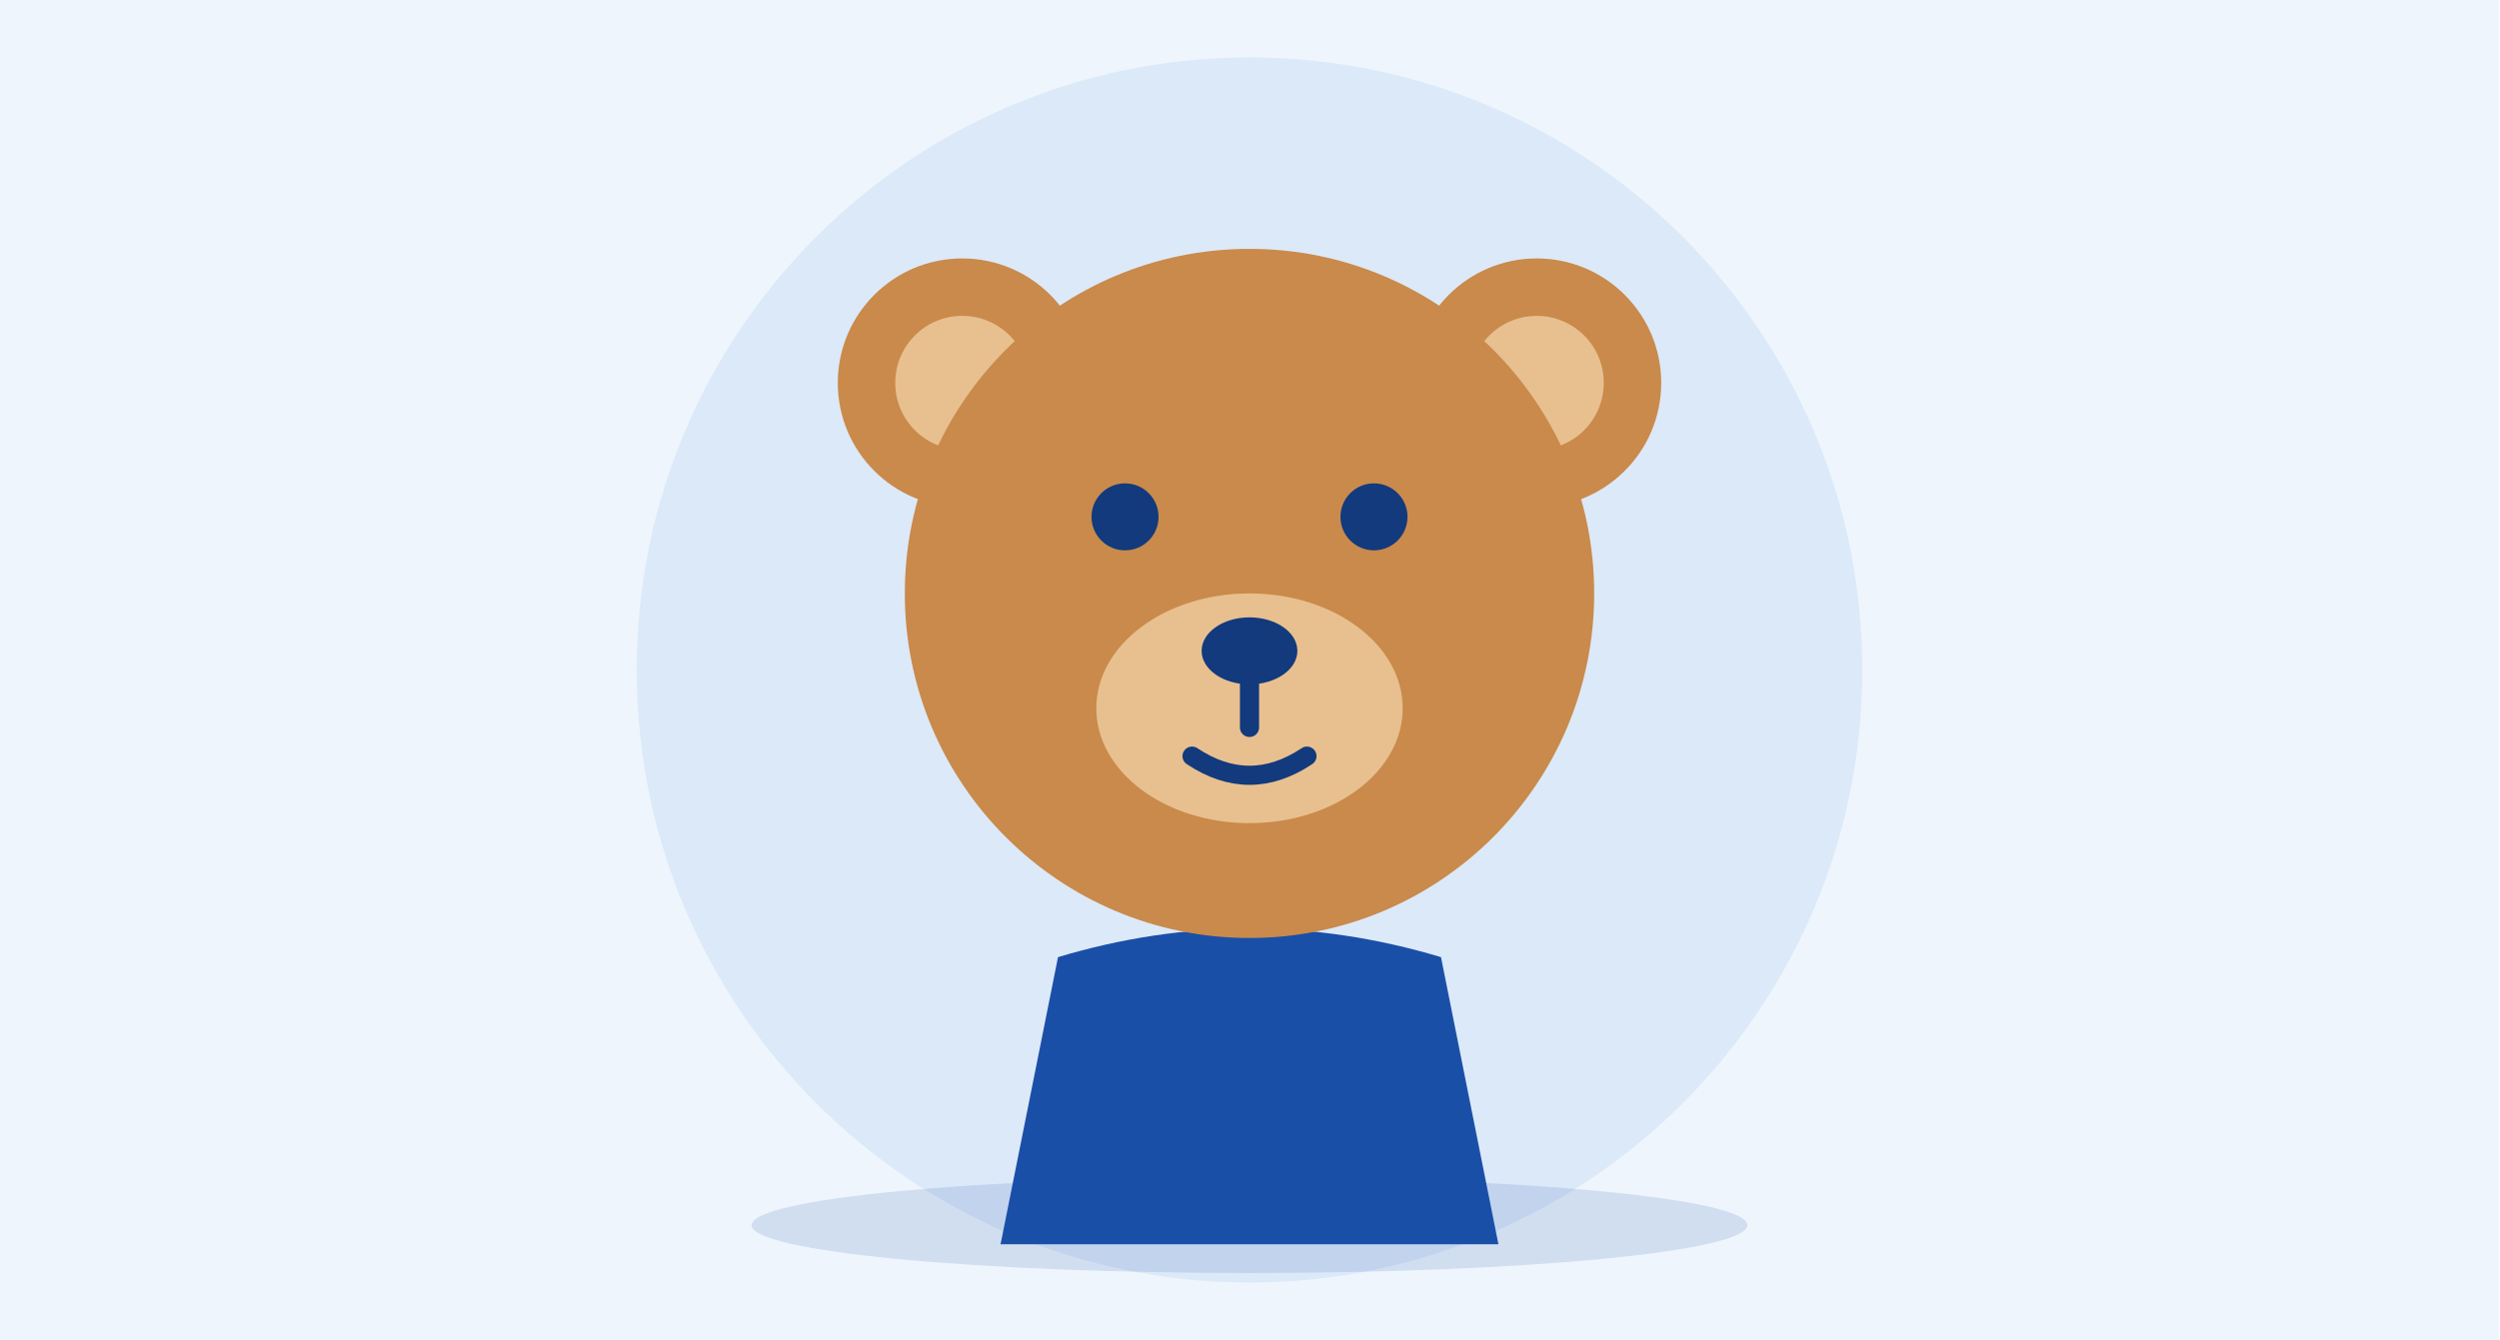
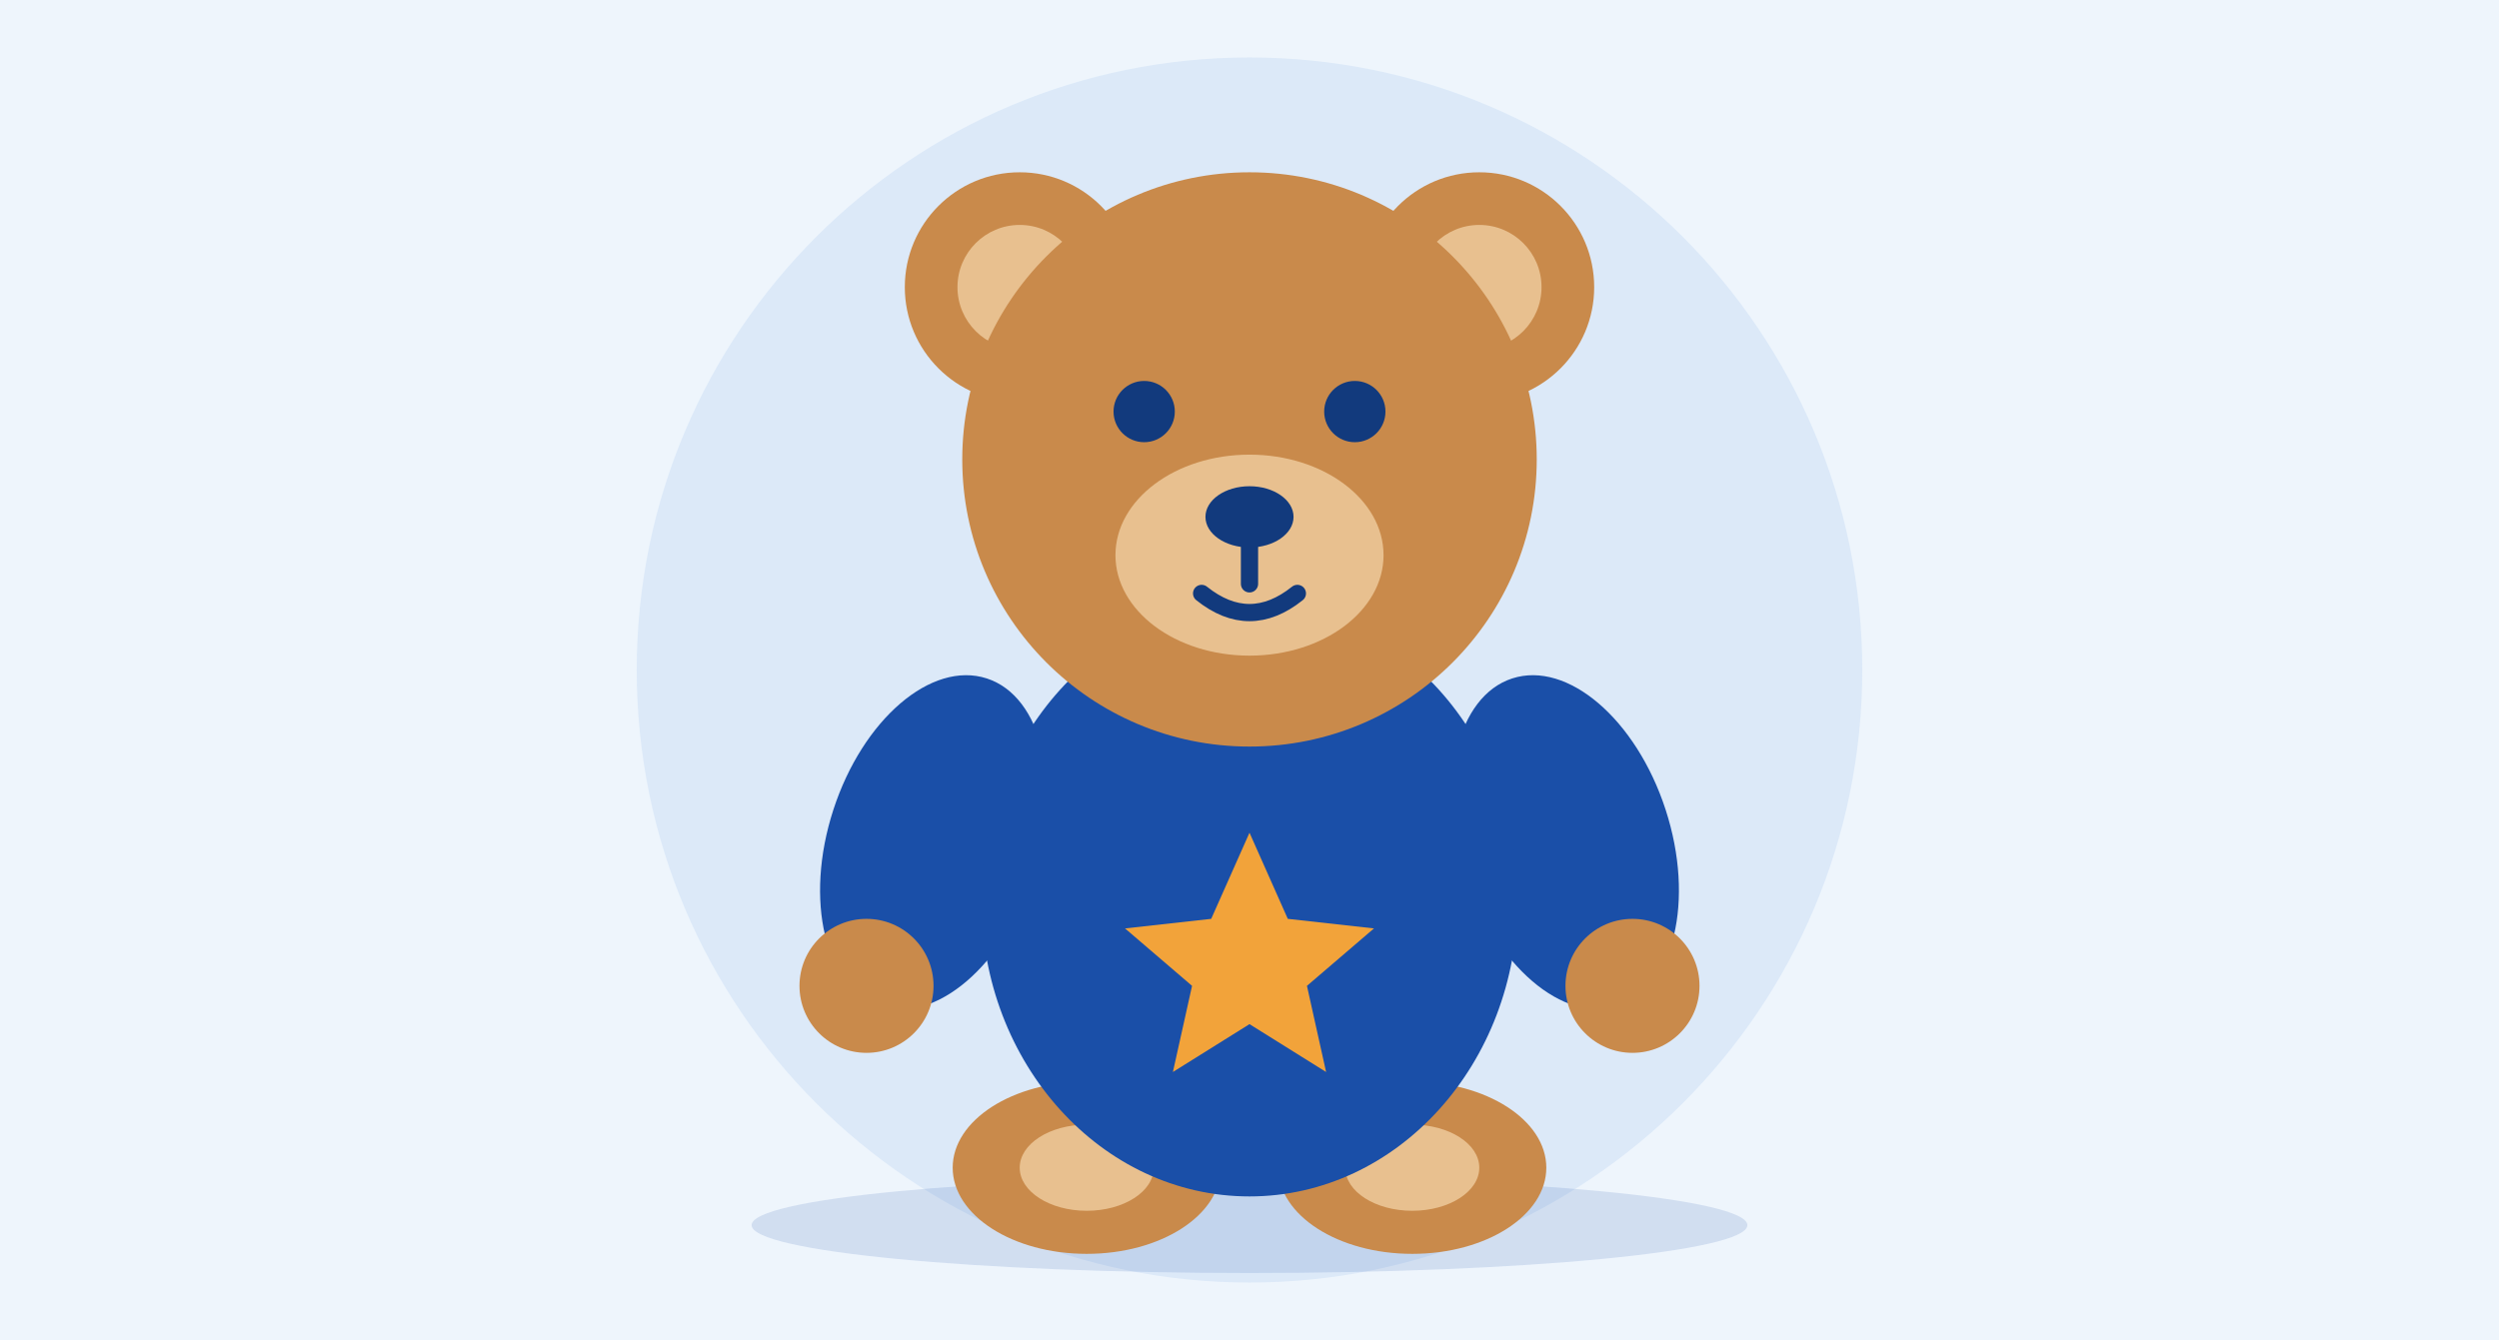
<svg xmlns="http://www.w3.org/2000/svg" viewBox="0 28 261 140" width="261" height="140">
  <rect y="28" width="261" height="140" fill="#eef5fc" />
  <circle cx="130.5" cy="98" r="64" fill="#dce9f8" />
  <ellipse cx="130.5" cy="156" rx="52" ry="5" fill="#1a4fa8" opacity=".14" />
  <g transform="translate(130.5 98)">
-     <path d="M-26,60 L-20,30 Q0,24 20,30 L26,60 Z" fill="#1a4fa8" />
-     <circle cx="-30" cy="-30" r="13" fill="#c98a4b" />
-     <circle cx="30" cy="-30" r="13" fill="#c98a4b" />
-     <circle cx="-30" cy="-30" r="7" fill="#e8c08f" />
-     <circle cx="30" cy="-30" r="7" fill="#e8c08f" />
-     <circle cx="0" cy="-8" r="36" fill="#c98a4b" />
-     <ellipse cx="0" cy="4" rx="16" ry="12" fill="#e8c08f" />
-     <ellipse cx="0" cy="-2" rx="5" ry="3.5" fill="#123a7d" />
-     <circle cx="-13" cy="-16" r="3.5" fill="#123a7d" />
-     <circle cx="13" cy="-16" r="3.5" fill="#123a7d" />
-     <path d="M0,0 V6 M-6,9 Q0,13 6,9" fill="none" stroke="#123a7d" stroke-width="2" stroke-linecap="round" />
+     <ellipse cx="-17" cy="52" rx="14" ry="9" fill="#c98a4b" />
+     <ellipse cx="17" cy="52" rx="14" ry="9" fill="#c98a4b" />
+     <ellipse cx="-17" cy="52" rx="7" ry="4.5" fill="#e8c08f" />
+     <ellipse cx="17" cy="52" rx="7" ry="4.5" fill="#e8c08f" />
+     <ellipse cx="-33" cy="18" rx="11" ry="18" transform="rotate(18 -33 18)" fill="#1a4fa8" />
+     <ellipse cx="33" cy="18" rx="11" ry="18" transform="rotate(-18 33 18)" fill="#1a4fa8" />
+     <circle cx="-40" cy="33" r="7" fill="#c98a4b" />
+     <circle cx="40" cy="33" r="7" fill="#c98a4b" />
+     <ellipse cx="0" cy="24" rx="28" ry="31" fill="#1a4fa8" />
+     <path d="M-9,-5 Q0,3 9,-5" fill="none" stroke="#123a7d" stroke-width="3" stroke-linecap="round" />
+     <path d="M0,17 L4,26 L13,27 L6,33 L8,42 L0,37 L-8,42 L-6,33 L-13,27 L-4,26 Z" fill="#f2a33a" />
+     <circle cx="-24" cy="-40" r="12" fill="#c98a4b" />
+     <circle cx="24" cy="-40" r="12" fill="#c98a4b" />
+     <circle cx="-24" cy="-40" r="6.5" fill="#e8c08f" />
+     <circle cx="24" cy="-40" r="6.5" fill="#e8c08f" />
+     <circle cx="0" cy="-22" r="30" fill="#c98a4b" />
+     <ellipse cx="0" cy="-12" rx="14" ry="10.5" fill="#e8c08f" />
+     <ellipse cx="0" cy="-16" rx="4.6" ry="3.2" fill="#123a7d" />
+     <circle cx="-11" cy="-27" r="3.2" fill="#123a7d" />
+     <circle cx="11" cy="-27" r="3.2" fill="#123a7d" />
+     <path d="M0,-13 V-9 M-5,-8 Q0,-4 5,-8" fill="none" stroke="#123a7d" stroke-width="1.8" stroke-linecap="round" />
  </g>
</svg>
